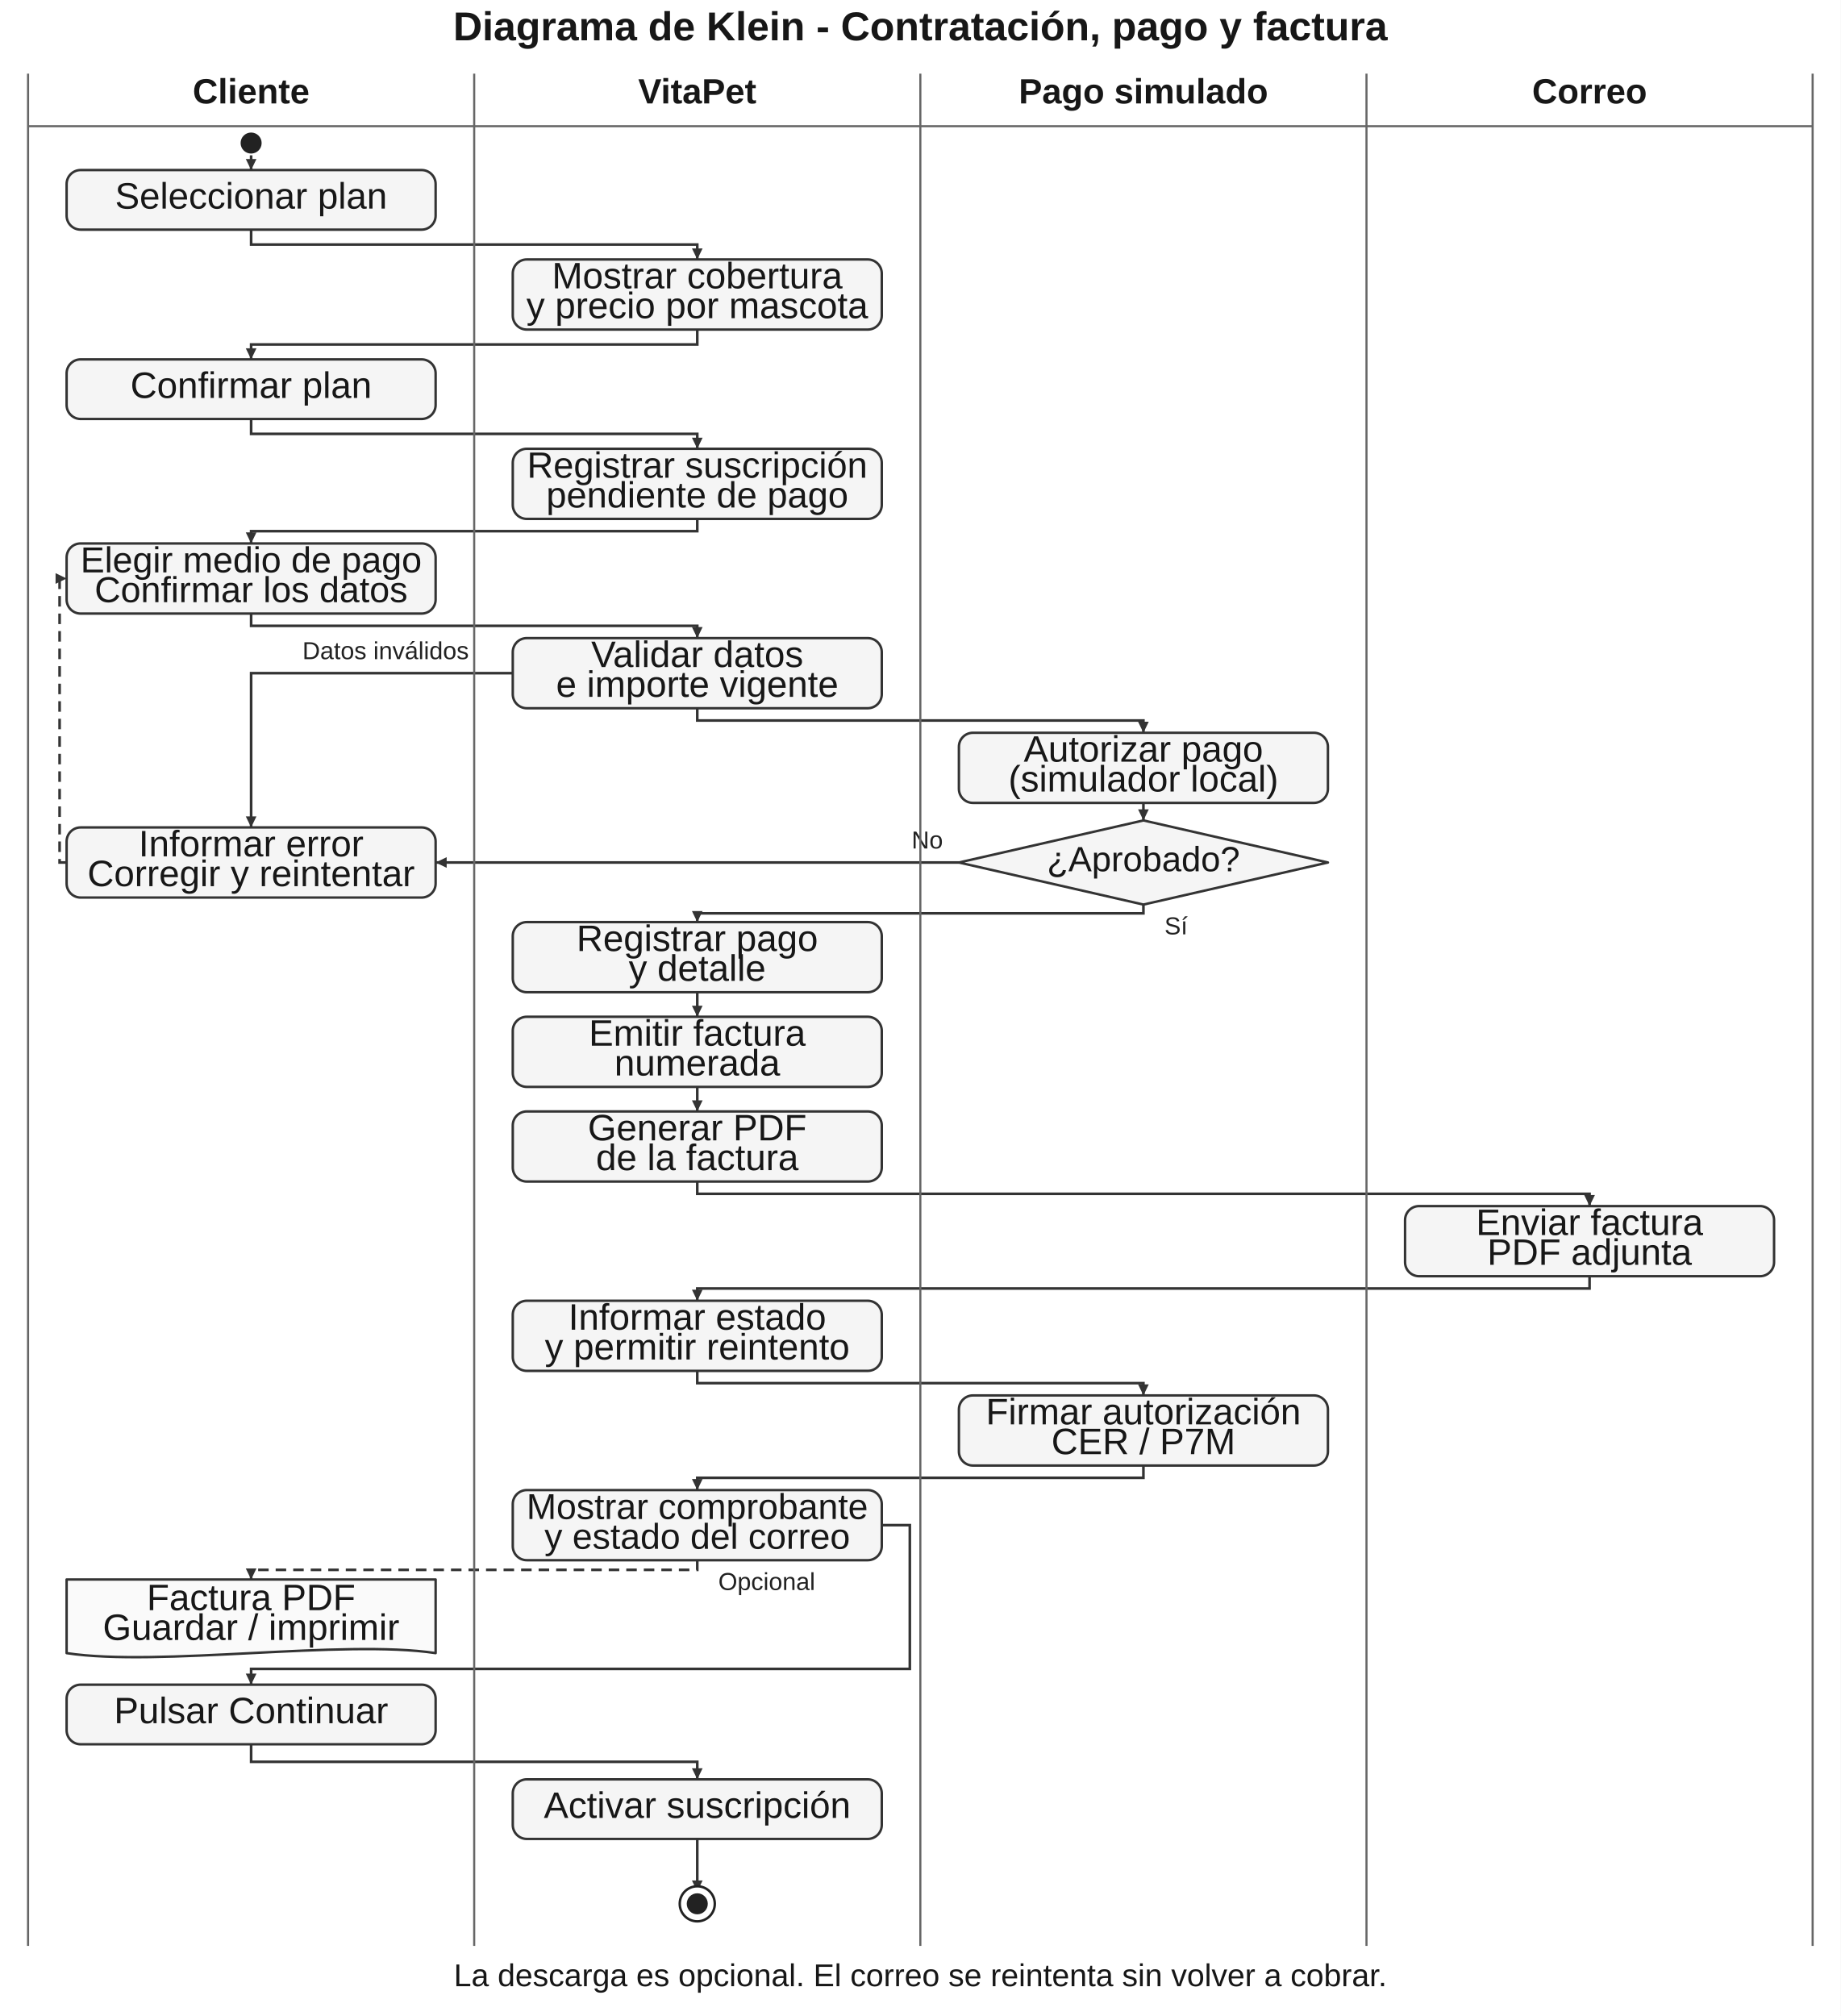
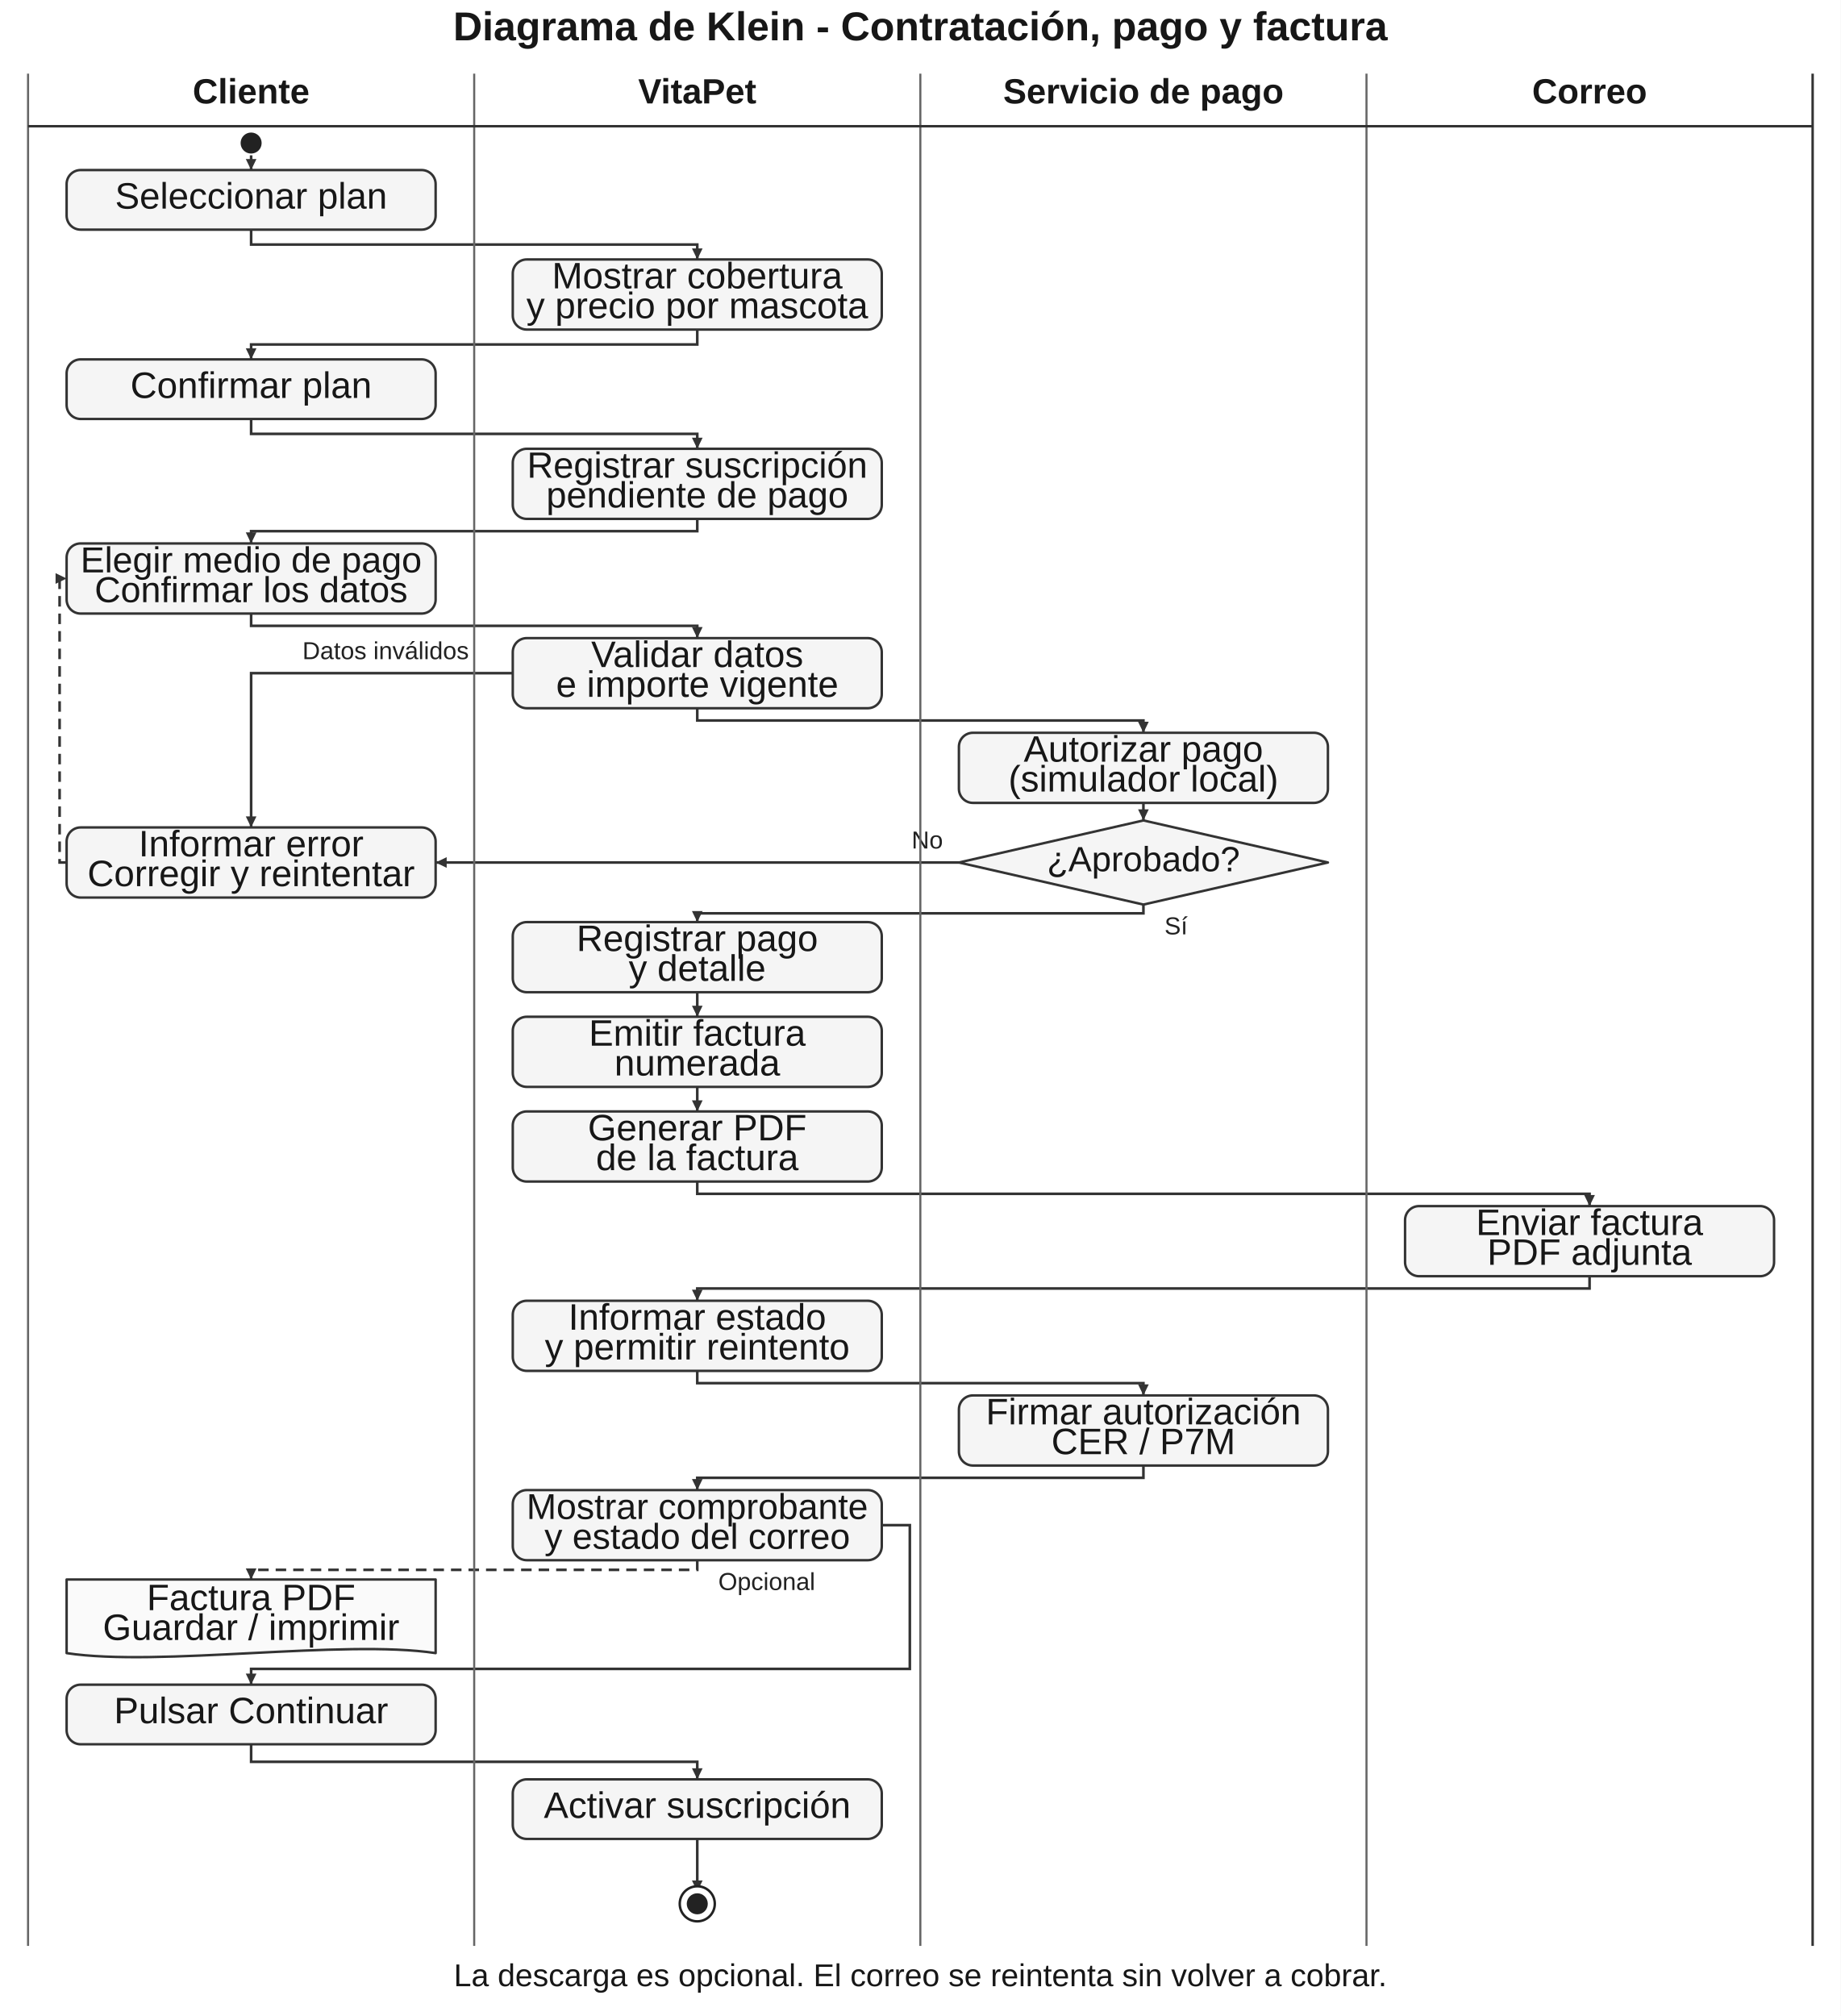
<svg xmlns="http://www.w3.org/2000/svg" width="1050" height="1150" viewBox="0 0 1050 1150">
  <rect width="100%" height="100%" fill="white" />
  <path d="M143.25,88.6 L143.25,92.8 L143.25,97.0" fill="none" stroke="#333" stroke-width="1.5" />
  <polygon points="143.25,97.0 140.205,90.697 146.295,90.697" fill="#333" />
  <path d="M143.25,131.0 L143.25,139.5 L397.75,139.5 L397.75,148.0" fill="none" stroke="#333" stroke-width="1.5" />
  <polygon points="397.75,148.0 394.705,141.697 400.795,141.697" fill="#333" />
  <path d="M397.75,188.0 L397.75,196.5 L143.25,196.5 L143.25,205.0" fill="none" stroke="#333" stroke-width="1.5" />
  <polygon points="143.25,205.0 140.205,198.697 146.295,198.697" fill="#333" />
  <path d="M143.25,239.0 L143.25,247.5 L397.75,247.5 L397.75,256.0" fill="none" stroke="#333" stroke-width="1.5" />
  <polygon points="397.75,256.0 394.705,249.697 400.795,249.697" fill="#333" />
  <path d="M397.75,296.0 L397.75,303.0 L143.25,303.0 L143.25,310.0" fill="none" stroke="#333" stroke-width="1.5" />
  <polygon points="143.25,310.0 140.205,303.697 146.295,303.697" fill="#333" />
  <path d="M143.25,350.0 L143.25,357.0 L397.75,357.0 L397.75,364.0" fill="none" stroke="#333" stroke-width="1.5" />
  <polygon points="397.75,364.0 394.705,357.697 400.795,357.697" fill="#333" />
  <path d="M397.75,404.0 L397.75,411.0 L652.25,411.0 L652.25,418.0" fill="none" stroke="#333" stroke-width="1.5" />
  <polygon points="652.25,418.0 649.205,411.697 655.295,411.697" fill="#333" />
  <path d="M652.25,458.0 L652.25,463.0 L652.25,468.0" fill="none" stroke="#333" stroke-width="1.5" />
  <polygon points="652.25,468.0 649.205,461.697 655.295,461.697" fill="#333" />
  <path d="M652.25,516.0 L652.25,521.0 L397.75,521.0 L397.75,526.0" fill="none" stroke="#333" stroke-width="1.5" />
  <polygon points="397.75,526.0 394.705,519.697 400.795,519.697" fill="#333" />
  <text x="664.25" y="533.0" font-family="Arial" font-size="14" fill="#222">Sí</text>
  <path d="M397.75,566.0 L397.75,573.0 L397.75,580.0" fill="none" stroke="#333" stroke-width="1.5" />
  <polygon points="397.75,580.0 394.705,573.697 400.795,573.697" fill="#333" />
  <path d="M397.75,620.0 L397.75,627.0 L397.75,634.0" fill="none" stroke="#333" stroke-width="1.5" />
  <polygon points="397.75,634.0 394.705,627.697 400.795,627.697" fill="#333" />
  <path d="M397.75,674.0 L397.75,681.0 L906.75,681.0 L906.75,688.0" fill="none" stroke="#333" stroke-width="1.5" />
  <polygon points="906.75,688.0 903.705,681.697 909.795,681.697" fill="#333" />
  <path d="M906.75,728.0 L906.75,735.0 L397.75,735.0 L397.75,742.0" fill="none" stroke="#333" stroke-width="1.5" />
  <polygon points="397.75,742.0 394.705,735.697 400.795,735.697" fill="#333" />
  <path d="M397.75,782.0 L397.75,789.0 L652.25,789.0 L652.25,796.0" fill="none" stroke="#333" stroke-width="1.5" />
  <polygon points="652.25,796.0 649.205,789.697 655.295,789.697" fill="#333" />
  <path d="M652.25,836.0 L652.25,843.0 L397.75,843.0 L397.75,850.0" fill="none" stroke="#333" stroke-width="1.5" />
  <polygon points="397.75,850.0 394.705,843.697 400.795,843.697" fill="#333" />
  <path d="M547.0,492 L248.5,492" fill="none" stroke="#333" stroke-width="1.5" />
  <polygon points="248.5,492 254.803,488.955 254.803,495.045" fill="#333" />
  <text x="520.0" y="484" font-family="Arial" font-size="14" fill="#222">No</text>
  <path d="M38.0,492 L34,492 L34,330 L38.0,330" fill="none" stroke="#333" stroke-width="1.5" stroke-dasharray="6 4" />
  <polygon points="38.0,330 31.697,333.045 31.697,326.955" fill="#333" />
  <path d="M292.5,384 L277.75,384 L143.25,384 L143.25,472.0" fill="none" stroke="#333" stroke-width="1.5" />
  <polygon points="143.25,472.0 140.205,465.697 146.295,465.697" fill="#333" />
  <text x="172.5" y="376" font-family="Arial" font-size="14" fill="#222">Datos inválidos</text>
  <path d="M397.75,890.0 L397.75,895.5 L143.25,895.5 L143.25,901.0" fill="none" stroke="#333" stroke-width="1.5" stroke-dasharray="6 4" />
  <polygon points="143.25,901.0 140.205,894.697 146.295,894.697" fill="#333" />
  <text x="409.75" y="907.0" font-family="Arial" font-size="14" fill="#222">Opcional</text>
  <path d="M503.0,870 L519.0,870 L519.0,952 L143.25,952 L143.25,961.0" fill="none" stroke="#333" stroke-width="1.5" />
  <polygon points="143.25,961.0 140.205,954.697 146.295,954.697" fill="#333" />
  <path d="M143.25,995.0 L143.25,1005.0 L397.75,1005.0 L397.75,1015.0" fill="none" stroke="#333" stroke-width="1.5" />
  <polygon points="397.75,1015.0 394.705,1008.697 400.795,1008.697" fill="#333" />
  <path d="M397.75,1049.0 L397.75,1064.0 L397.75,1079.0" fill="none" stroke="#333" stroke-width="1.5" />
  <polygon points="397.75,1079.0 394.705,1072.697 400.795,1072.697" fill="#333" />
  <g font-family="Arial, sans-serif" fill="#171717" stroke-linejoin="round">
-     <text x="525.0" y="23" font-size="23" font-weight="bold" text-anchor="middle">Diagrama de Klein - Contratación, pago y factura</text>
+     <text x="525.0" y="23" font-size="23" font-weight="bold" text-anchor="middle" fill="#171717">Diagrama de Klein - Contratación, pago y factura</text>
    <path d="M16.0,42 V1110" fill="none" stroke="#666" stroke-width="1.2" />
-     <text x="143.25" y="59" font-size="20" font-weight="bold" text-anchor="middle">Cliente</text>
+     <text x="143.25" y="59" font-size="20" font-weight="bold" text-anchor="middle" fill="#171717">Cliente</text>
    <path d="M270.5,42 V1110" fill="none" stroke="#666" stroke-width="1.2" />
-     <text x="397.75" y="59" font-size="20" font-weight="bold" text-anchor="middle">VitaPet</text>
+     <text x="397.75" y="59" font-size="20" font-weight="bold" text-anchor="middle" fill="#171717">VitaPet</text>
    <path d="M525.0,42 V1110" fill="none" stroke="#666" stroke-width="1.2" />
-     <text x="652.25" y="59" font-size="20" font-weight="bold" text-anchor="middle">Pago simulado</text>
+     <text x="652.25" y="59" font-size="20" font-weight="bold" text-anchor="middle" fill="#171717">Servicio de pago</text>
    <path d="M779.5,42 V1110" fill="none" stroke="#666" stroke-width="1.2" />
-     <text x="906.75" y="59" font-size="20" font-weight="bold" text-anchor="middle">Correo</text>
-     <path d="M1034,42 V1110 M16,72 H1034" fill="none" stroke="#666" stroke-width="1.2" />
+     <text x="906.75" y="59" font-size="20" font-weight="bold" text-anchor="middle" fill="#171717">Correo</text>
+     <path d="M1034,42 V1110 M16,72 H1034" fill="none" stroke="#333" stroke-width="1.4" />
    <circle cx="143.25" cy="81.6" r="6" fill="#222" />
    <rect x="38.0" y="97.0" width="210.5" height="34" rx="8" fill="#f5f5f5" stroke="#333" stroke-width="1.4" />
-     <text x="143.25" y="119.0" font-size="21" font-weight="normal" text-anchor="middle">Seleccionar plan</text>
+     <text x="143.25" y="119.0" font-size="21" font-weight="normal" text-anchor="middle" fill="#171717">Seleccionar plan</text>
    <rect x="292.5" y="148.0" width="210.5" height="40" rx="8" fill="#f5f5f5" stroke="#333" stroke-width="1.4" />
-     <text x="397.75" y="164.5" font-size="21.0" font-weight="normal" text-anchor="middle">Mostrar cobertura</text>
-     <text x="397.75" y="181.5" font-size="21.0" font-weight="normal" text-anchor="middle">y precio por mascota</text>
+     <text x="397.75" y="164.5" font-size="21.0" font-weight="normal" text-anchor="middle" fill="#171717">Mostrar cobertura</text>
+     <text x="397.75" y="181.5" font-size="21.0" font-weight="normal" text-anchor="middle" fill="#171717">y precio por mascota</text>
    <rect x="38.0" y="205.0" width="210.5" height="34" rx="8" fill="#f5f5f5" stroke="#333" stroke-width="1.4" />
-     <text x="143.25" y="227.0" font-size="21" font-weight="normal" text-anchor="middle">Confirmar plan</text>
+     <text x="143.25" y="227.0" font-size="21" font-weight="normal" text-anchor="middle" fill="#171717">Confirmar plan</text>
    <rect x="292.5" y="256.0" width="210.5" height="40" rx="8" fill="#f5f5f5" stroke="#333" stroke-width="1.4" />
-     <text x="397.75" y="272.5" font-size="20.8" font-weight="normal" text-anchor="middle">Registrar suscripción</text>
-     <text x="397.75" y="289.5" font-size="20.8" font-weight="normal" text-anchor="middle">pendiente de pago</text>
+     <text x="397.75" y="272.5" font-size="20.8" font-weight="normal" text-anchor="middle" fill="#171717">Registrar suscripción</text>
+     <text x="397.75" y="289.5" font-size="20.8" font-weight="normal" text-anchor="middle" fill="#171717">pendiente de pago</text>
    <rect x="38.0" y="310.0" width="210.5" height="40" rx="8" fill="#f5f5f5" stroke="#333" stroke-width="1.4" />
-     <text x="143.25" y="326.5" font-size="20.6" font-weight="normal" text-anchor="middle">Elegir medio de pago</text>
-     <text x="143.25" y="343.5" font-size="20.6" font-weight="normal" text-anchor="middle">Confirmar los datos</text>
+     <text x="143.25" y="326.5" font-size="20.6" font-weight="normal" text-anchor="middle" fill="#171717">Elegir medio de pago</text>
+     <text x="143.25" y="343.5" font-size="20.6" font-weight="normal" text-anchor="middle" fill="#171717">Confirmar los datos</text>
    <rect x="292.5" y="364.0" width="210.5" height="40" rx="8" fill="#f5f5f5" stroke="#333" stroke-width="1.4" />
-     <text x="397.75" y="380.5" font-size="21" font-weight="normal" text-anchor="middle">Validar datos</text>
-     <text x="397.75" y="397.5" font-size="21" font-weight="normal" text-anchor="middle">e importe vigente</text>
+     <text x="397.75" y="380.5" font-size="21" font-weight="normal" text-anchor="middle" fill="#171717">Validar datos</text>
+     <text x="397.75" y="397.5" font-size="21" font-weight="normal" text-anchor="middle" fill="#171717">e importe vigente</text>
    <rect x="547.0" y="418.0" width="210.5" height="40" rx="8" fill="#f5f5f5" stroke="#333" stroke-width="1.4" />
-     <text x="652.25" y="434.5" font-size="21" font-weight="normal" text-anchor="middle">Autorizar pago</text>
-     <text x="652.25" y="451.5" font-size="21" font-weight="normal" text-anchor="middle">(simulador local)</text>
+     <text x="652.25" y="434.5" font-size="21" font-weight="normal" text-anchor="middle" fill="#171717">Autorizar pago</text>
+     <text x="652.25" y="451.5" font-size="21" font-weight="normal" text-anchor="middle" fill="#171717">(simulador local)</text>
    <rect x="292.5" y="526.0" width="210.5" height="40" rx="8" fill="#f5f5f5" stroke="#333" stroke-width="1.4" />
-     <text x="397.75" y="542.5" font-size="21" font-weight="normal" text-anchor="middle">Registrar pago</text>
-     <text x="397.75" y="559.5" font-size="21" font-weight="normal" text-anchor="middle">y detalle</text>
+     <text x="397.75" y="542.5" font-size="21" font-weight="normal" text-anchor="middle" fill="#171717">Registrar pago</text>
+     <text x="397.75" y="559.5" font-size="21" font-weight="normal" text-anchor="middle" fill="#171717">y detalle</text>
    <rect x="292.5" y="580.0" width="210.5" height="40" rx="8" fill="#f5f5f5" stroke="#333" stroke-width="1.4" />
-     <text x="397.75" y="596.5" font-size="21" font-weight="normal" text-anchor="middle">Emitir factura</text>
-     <text x="397.75" y="613.5" font-size="21" font-weight="normal" text-anchor="middle">numerada</text>
+     <text x="397.75" y="596.5" font-size="21" font-weight="normal" text-anchor="middle" fill="#171717">Emitir factura</text>
+     <text x="397.75" y="613.5" font-size="21" font-weight="normal" text-anchor="middle" fill="#171717">numerada</text>
    <rect x="292.5" y="634.0" width="210.5" height="40" rx="8" fill="#f5f5f5" stroke="#333" stroke-width="1.4" />
-     <text x="397.75" y="650.5" font-size="21" font-weight="normal" text-anchor="middle">Generar PDF</text>
-     <text x="397.75" y="667.5" font-size="21" font-weight="normal" text-anchor="middle">de la factura</text>
+     <text x="397.75" y="650.5" font-size="21" font-weight="normal" text-anchor="middle" fill="#171717">Generar PDF</text>
+     <text x="397.75" y="667.5" font-size="21" font-weight="normal" text-anchor="middle" fill="#171717">de la factura</text>
    <rect x="801.5" y="688.0" width="210.5" height="40" rx="8" fill="#f5f5f5" stroke="#333" stroke-width="1.4" />
-     <text x="906.75" y="704.5" font-size="21" font-weight="normal" text-anchor="middle">Enviar factura</text>
-     <text x="906.75" y="721.5" font-size="21" font-weight="normal" text-anchor="middle">PDF adjunta</text>
+     <text x="906.75" y="704.5" font-size="21" font-weight="normal" text-anchor="middle" fill="#171717">Enviar factura</text>
+     <text x="906.75" y="721.5" font-size="21" font-weight="normal" text-anchor="middle" fill="#171717">PDF adjunta</text>
    <rect x="292.5" y="742.0" width="210.5" height="40" rx="8" fill="#f5f5f5" stroke="#333" stroke-width="1.4" />
-     <text x="397.75" y="758.5" font-size="21" font-weight="normal" text-anchor="middle">Informar estado</text>
-     <text x="397.75" y="775.5" font-size="21" font-weight="normal" text-anchor="middle">y permitir reintento</text>
+     <text x="397.75" y="758.5" font-size="21" font-weight="normal" text-anchor="middle" fill="#171717">Informar estado</text>
+     <text x="397.75" y="775.5" font-size="21" font-weight="normal" text-anchor="middle" fill="#171717">y permitir reintento</text>
    <rect x="547.0" y="796.0" width="210.5" height="40" rx="8" fill="#f5f5f5" stroke="#333" stroke-width="1.4" />
-     <text x="652.25" y="812.5" font-size="21" font-weight="normal" text-anchor="middle">Firmar autorización</text>
-     <text x="652.25" y="829.5" font-size="21" font-weight="normal" text-anchor="middle">CER / P7M</text>
+     <text x="652.25" y="812.5" font-size="21" font-weight="normal" text-anchor="middle" fill="#171717">Firmar autorización</text>
+     <text x="652.25" y="829.5" font-size="21" font-weight="normal" text-anchor="middle" fill="#171717">CER / P7M</text>
    <rect x="292.5" y="850.0" width="210.5" height="40" rx="8" fill="#f5f5f5" stroke="#333" stroke-width="1.4" />
-     <text x="397.75" y="866.5" font-size="20.5" font-weight="normal" text-anchor="middle">Mostrar comprobante</text>
-     <text x="397.75" y="883.5" font-size="20.5" font-weight="normal" text-anchor="middle">y estado del correo</text>
+     <text x="397.75" y="866.5" font-size="20.5" font-weight="normal" text-anchor="middle" fill="#171717">Mostrar comprobante</text>
+     <text x="397.75" y="883.5" font-size="20.5" font-weight="normal" text-anchor="middle" fill="#171717">y estado del correo</text>
    <path d="M38.0,901.0 H248.5 V943.0 C195.875,935.0 90.625,951.0 38.0,943.0 Z" fill="#fafafa" stroke="#333" stroke-width="1.4" />
-     <text x="143.25" y="918.5" font-size="21" font-weight="normal" text-anchor="middle">Factura PDF</text>
-     <text x="143.25" y="935.5" font-size="21" font-weight="normal" text-anchor="middle">Guardar / imprimir</text>
+     <text x="143.25" y="918.5" font-size="21" font-weight="normal" text-anchor="middle" fill="#171717">Factura PDF</text>
+     <text x="143.25" y="935.5" font-size="21" font-weight="normal" text-anchor="middle" fill="#171717">Guardar / imprimir</text>
    <rect x="38.0" y="961.0" width="210.5" height="34" rx="8" fill="#f5f5f5" stroke="#333" stroke-width="1.4" />
-     <text x="143.25" y="983.0" font-size="21" font-weight="normal" text-anchor="middle">Pulsar Continuar</text>
+     <text x="143.25" y="983.0" font-size="21" font-weight="normal" text-anchor="middle" fill="#171717">Pulsar Continuar</text>
    <rect x="292.5" y="1015.0" width="210.5" height="34" rx="8" fill="#f5f5f5" stroke="#333" stroke-width="1.4" />
-     <text x="397.75" y="1037.0" font-size="21" font-weight="normal" text-anchor="middle">Activar suscripción</text>
+     <text x="397.75" y="1037.0" font-size="21" font-weight="normal" text-anchor="middle" fill="#171717">Activar suscripción</text>
    <path d="M547.0,492 L652.25,468.0 L757.5,492 L652.25,516.0 Z" fill="#f5f5f5" stroke="#333" stroke-width="1.4" />
-     <text x="652.25" y="497.0" font-size="20" font-weight="normal" text-anchor="middle">¿Aprobado?</text>
+     <text x="652.25" y="497.0" font-size="20" font-weight="normal" text-anchor="middle" fill="#171717">¿Aprobado?</text>
    <rect x="38.0" y="472.0" width="210.5" height="40" rx="8" fill="#f5f5f5" stroke="#333" stroke-width="1.4" />
-     <text x="143.25" y="488.5" font-size="21" font-weight="normal" text-anchor="middle">Informar error</text>
-     <text x="143.25" y="505.5" font-size="21" font-weight="normal" text-anchor="middle">Corregir y reintentar</text>
+     <text x="143.25" y="488.5" font-size="21" font-weight="normal" text-anchor="middle" fill="#171717">Informar error</text>
+     <text x="143.25" y="505.5" font-size="21" font-weight="normal" text-anchor="middle" fill="#171717">Corregir y reintentar</text>
    <circle cx="397.75" cy="1086" r="10" fill="white" stroke="#222" stroke-width="1.4" />
    <circle cx="397.75" cy="1086" r="6" fill="#222" />
-     <text x="525.0" y="1133" font-size="18" font-weight="normal" text-anchor="middle">La descarga es opcional. El correo se reintenta sin volver a cobrar.</text>
+     <text x="525.0" y="1133" font-size="18" font-weight="normal" text-anchor="middle" fill="#171717">La descarga es opcional. El correo se reintenta sin volver a cobrar.</text>
  </g>
</svg>
